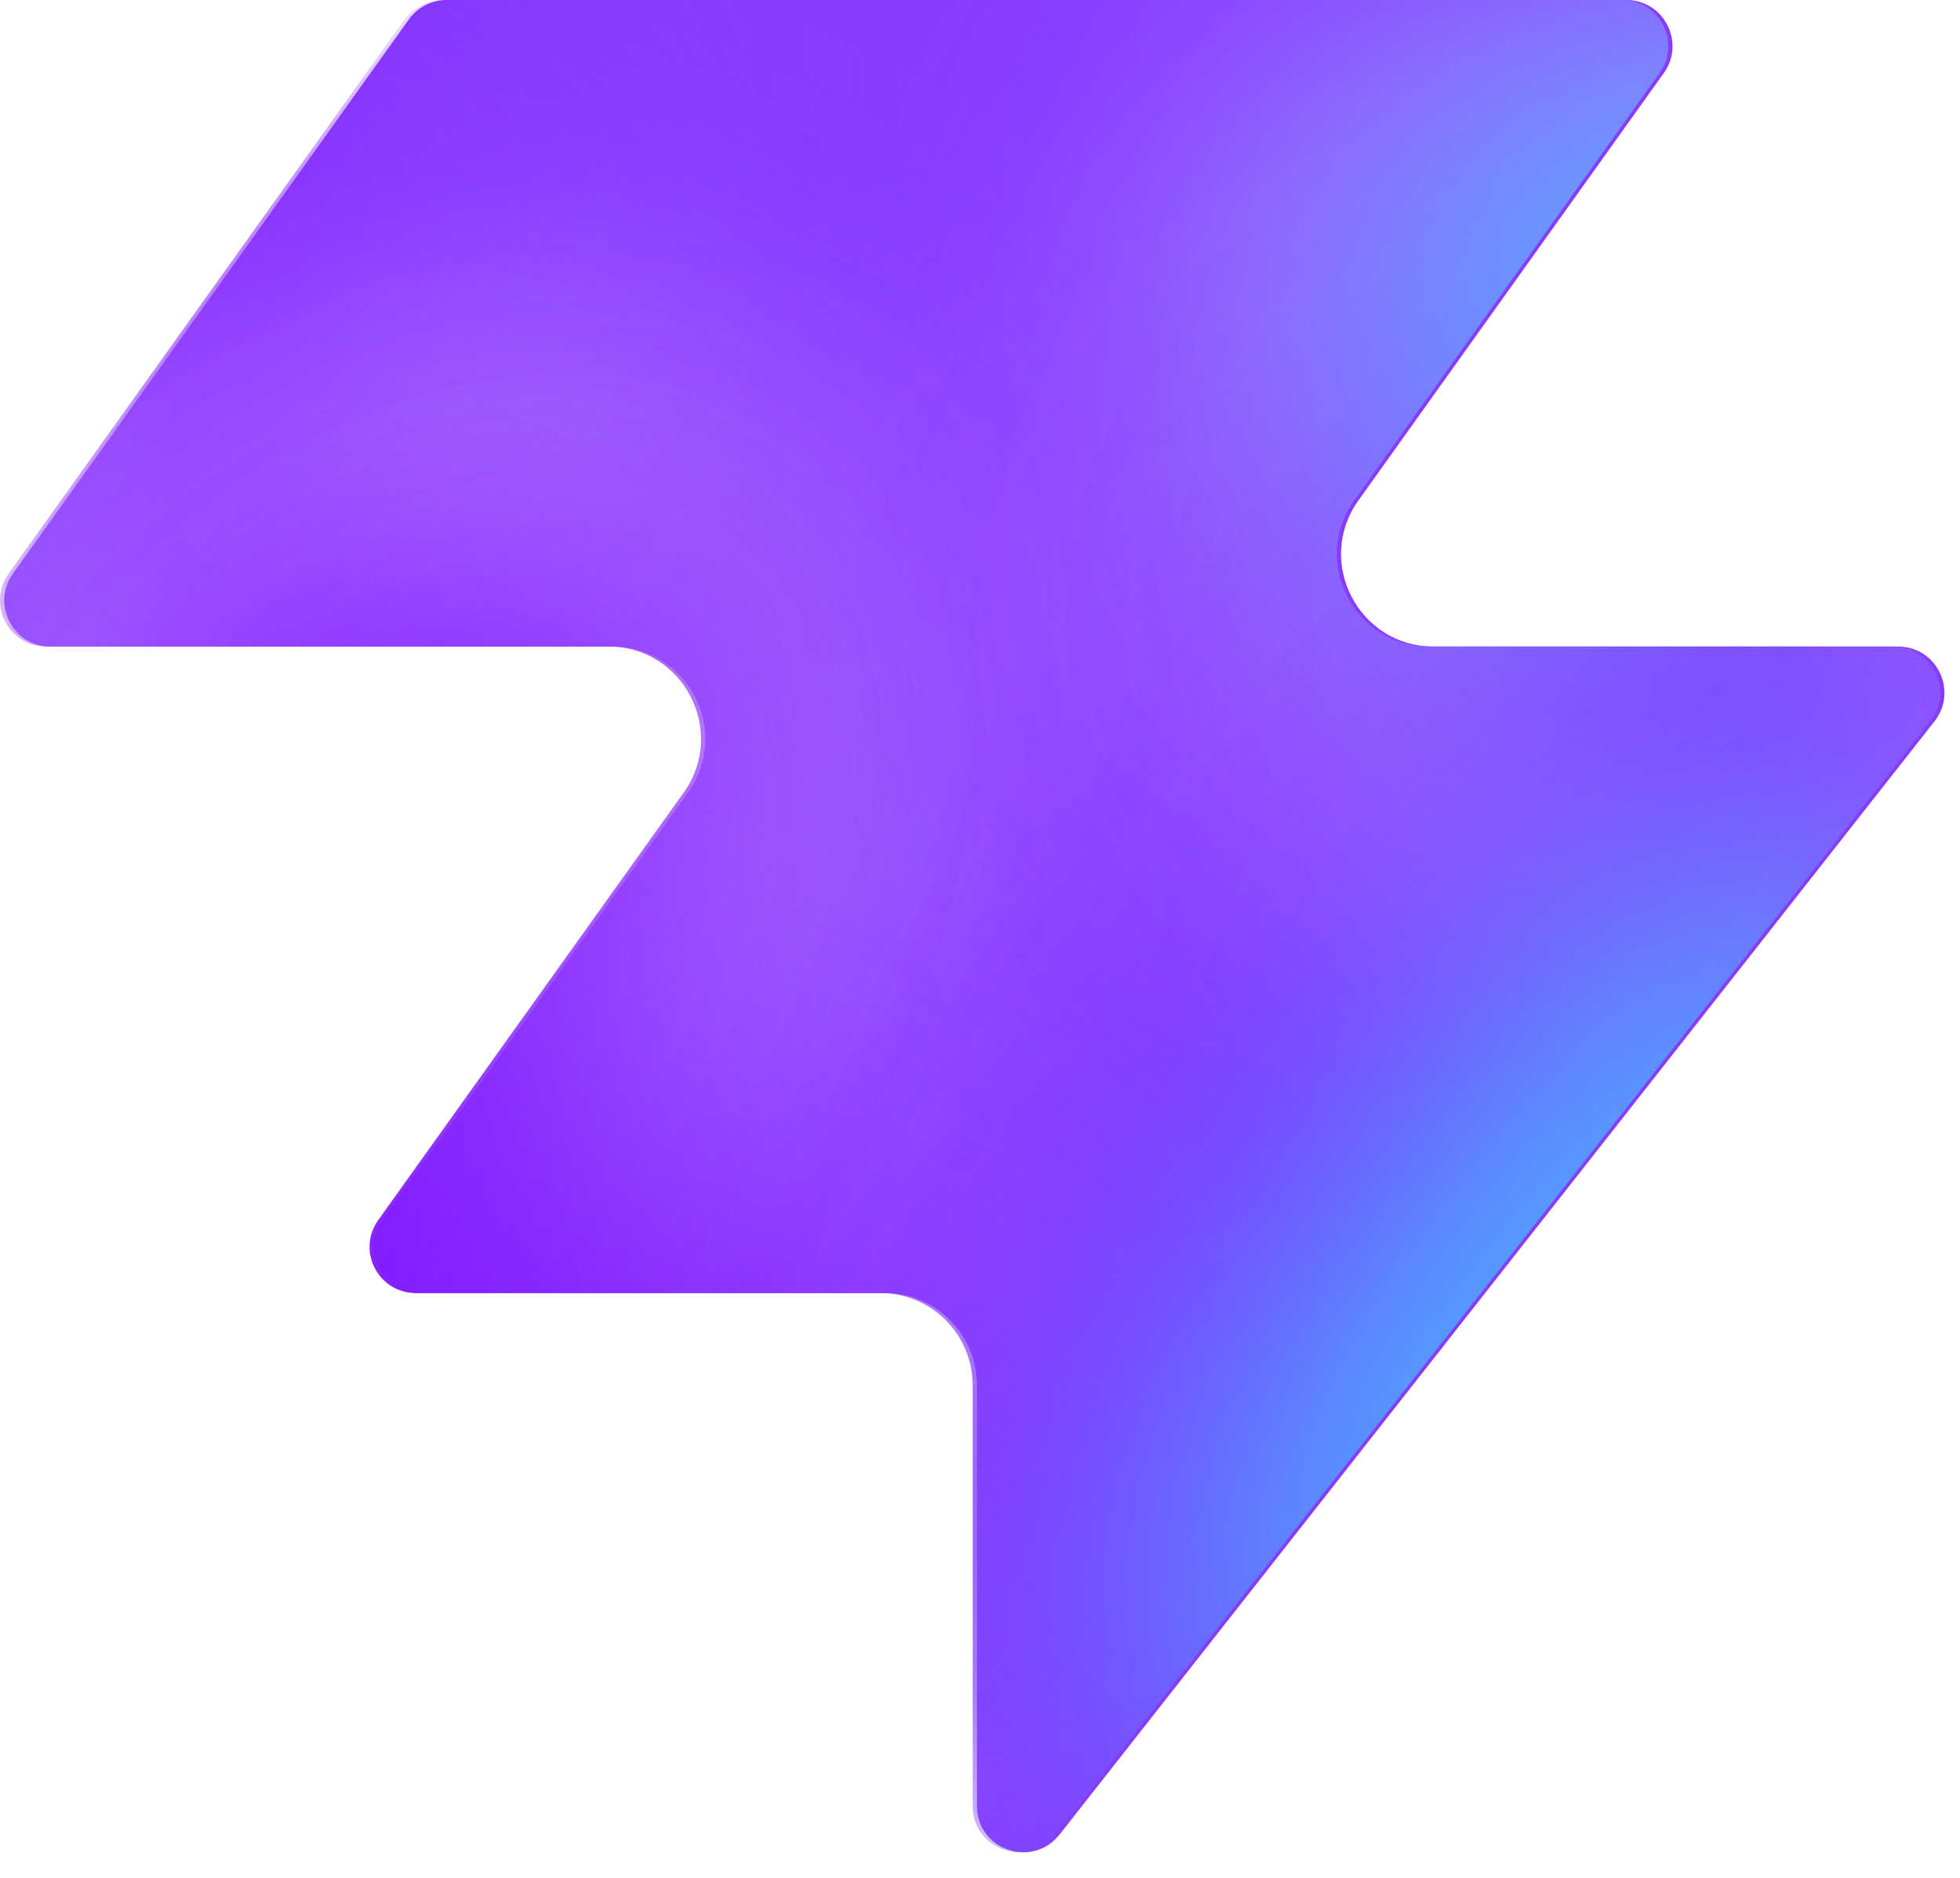
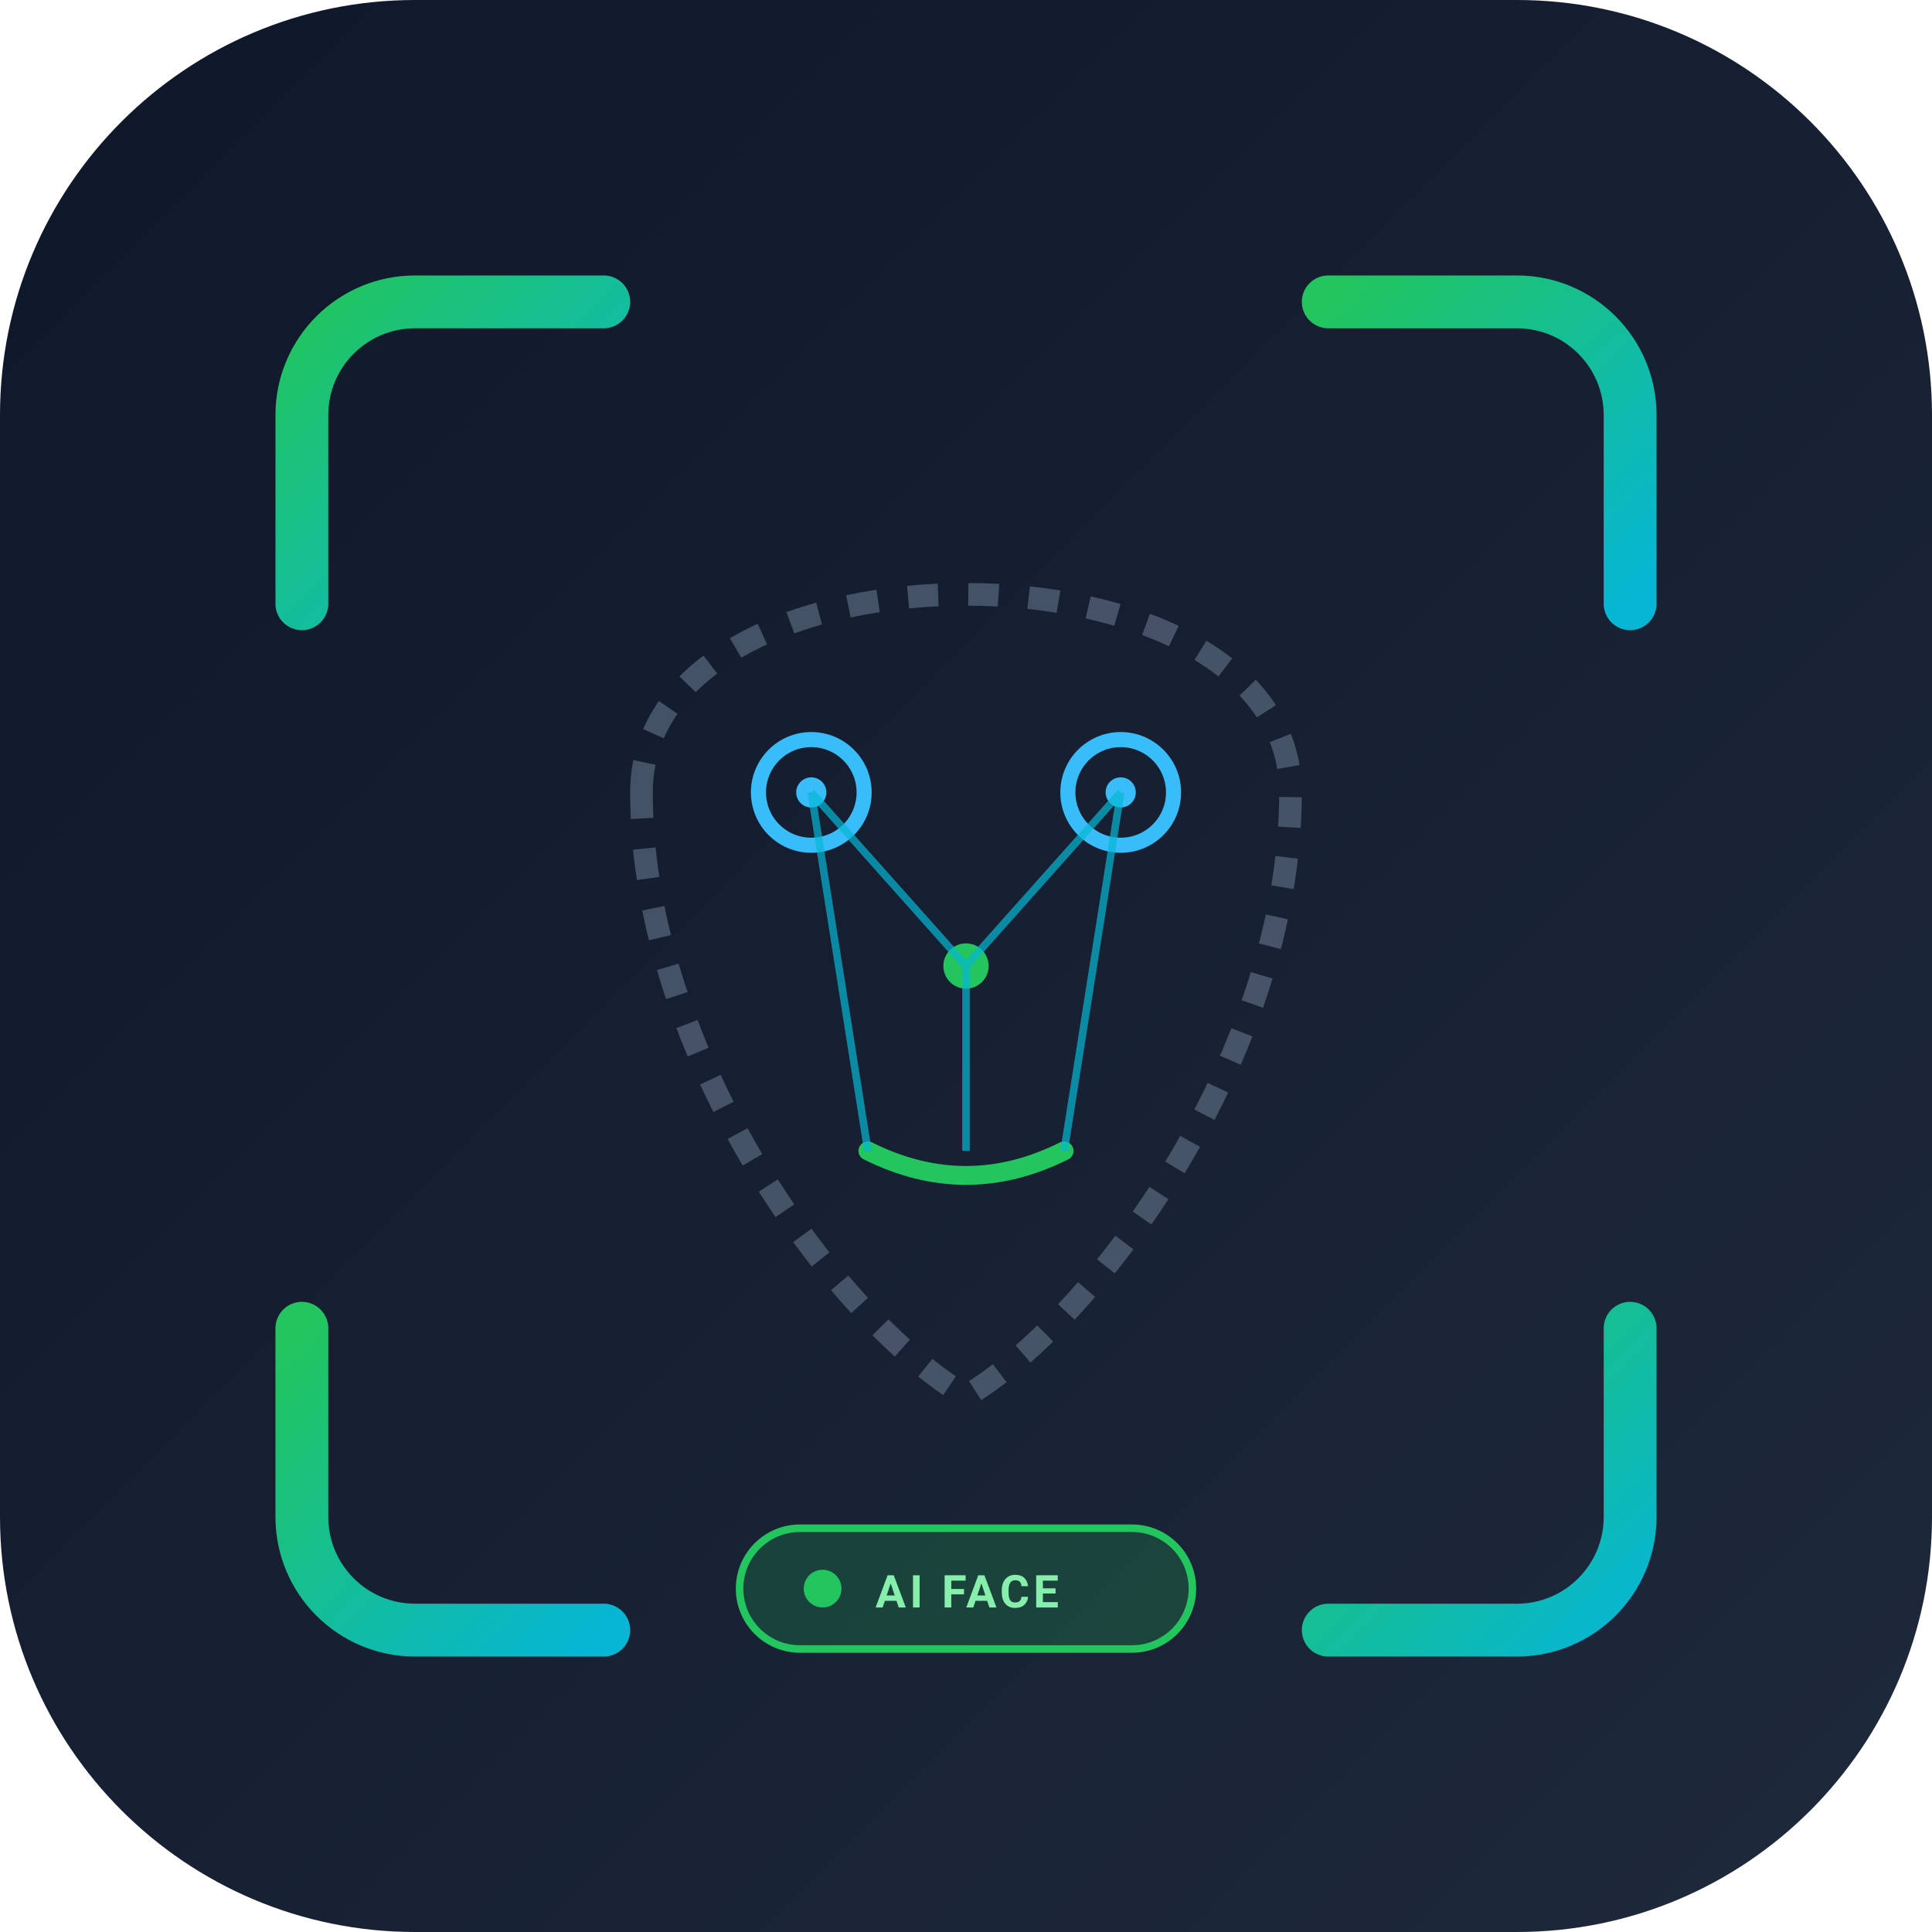
- <svg xmlns="http://www.w3.org/2000/svg" width="48" height="46" fill="none" viewBox="0 0 48 46">
-   <path fill="#863bff" d="M25.946 44.938c-.664.845-2.021.375-2.021-.698V33.937a2.26 2.26 0 0 0-2.262-2.262H10.287c-.92 0-1.456-1.04-.92-1.788l7.48-10.471c1.07-1.497 0-3.578-1.842-3.578H1.237c-.92 0-1.456-1.04-.92-1.788L10.013.474c.214-.297.556-.474.92-.474h28.894c.92 0 1.456 1.04.92 1.788l-7.48 10.471c-1.07 1.498 0 3.579 1.842 3.579h11.377c.943 0 1.473 1.088.89 1.83L25.947 44.94z" style="fill:#863bff;fill:color(display-p3 .525 .23 1);fill-opacity:1" />
-   <mask id="a" width="48" height="46" x="0" y="0" maskUnits="userSpaceOnUse" style="mask-type:alpha">
-     <path fill="#000" d="M25.842 44.938c-.664.844-2.021.375-2.021-.698V33.937a2.26 2.26 0 0 0-2.262-2.262H10.183c-.92 0-1.456-1.04-.92-1.788l7.48-10.471c1.07-1.498 0-3.579-1.842-3.579H1.133c-.92 0-1.456-1.04-.92-1.787L9.91.473c.214-.297.556-.474.92-.474h28.894c.92 0 1.456 1.04.92 1.788l-7.48 10.471c-1.07 1.498 0 3.578 1.842 3.578h11.377c.943 0 1.473 1.088.89 1.832L25.843 44.94z" style="fill:#000;fill-opacity:1" />
-   </mask>
-   <g mask="url(#a)">
-     <g filter="url(#b)">
-       <ellipse cx="5.508" cy="14.704" fill="#ede6ff" rx="5.508" ry="14.704" style="fill:#ede6ff;fill:color(display-p3 .927 .903 1);fill-opacity:1" transform="matrix(.00324 1 1 -.00324 -4.47 31.516)" />
-     </g>
-     <g filter="url(#c)">
-       <ellipse cx="10.399" cy="29.851" fill="#ede6ff" rx="10.399" ry="29.851" style="fill:#ede6ff;fill:color(display-p3 .927 .903 1);fill-opacity:1" transform="matrix(.00324 1 1 -.00324 -39.328 7.883)" />
-     </g>
-     <g filter="url(#d)">
-       <ellipse cx="5.508" cy="30.487" fill="#7e14ff" rx="5.508" ry="30.487" style="fill:#7e14ff;fill:color(display-p3 .492 .077 1);fill-opacity:1" transform="rotate(89.814 -25.913 -14.639)scale(1 -1)" />
-     </g>
-     <g filter="url(#e)">
-       <ellipse cx="5.508" cy="30.599" fill="#7e14ff" rx="5.508" ry="30.599" style="fill:#7e14ff;fill:color(display-p3 .492 .077 1);fill-opacity:1" transform="rotate(89.814 -32.644 -3.334)scale(1 -1)" />
-     </g>
-     <g filter="url(#f)">
-       <ellipse cx="5.508" cy="30.599" fill="#7e14ff" rx="5.508" ry="30.599" style="fill:#7e14ff;fill:color(display-p3 .492 .077 1);fill-opacity:1" transform="matrix(.00324 1 1 -.00324 -34.34 30.47)" />
-     </g>
-     <g filter="url(#g)">
-       <ellipse cx="14.072" cy="22.078" fill="#ede6ff" rx="14.072" ry="22.078" style="fill:#ede6ff;fill:color(display-p3 .927 .903 1);fill-opacity:1" transform="rotate(93.35 24.506 48.493)scale(-1 1)" />
-     </g>
-     <g filter="url(#h)">
-       <ellipse cx="3.47" cy="21.501" fill="#7e14ff" rx="3.47" ry="21.501" style="fill:#7e14ff;fill:color(display-p3 .492 .077 1);fill-opacity:1" transform="rotate(89.009 28.708 47.59)scale(-1 1)" />
-     </g>
-     <g filter="url(#i)">
-       <ellipse cx="3.47" cy="21.501" fill="#7e14ff" rx="3.47" ry="21.501" style="fill:#7e14ff;fill:color(display-p3 .492 .077 1);fill-opacity:1" transform="rotate(89.009 28.708 47.59)scale(-1 1)" />
-     </g>
-     <g filter="url(#j)">
-       <ellipse cx=".387" cy="8.972" fill="#7e14ff" rx="4.407" ry="29.108" style="fill:#7e14ff;fill:color(display-p3 .492 .077 1);fill-opacity:1" transform="rotate(39.51 .387 8.972)" />
-     </g>
-     <g filter="url(#k)">
-       <ellipse cx="47.523" cy="-6.092" fill="#7e14ff" rx="4.407" ry="29.108" style="fill:#7e14ff;fill:color(display-p3 .492 .077 1);fill-opacity:1" transform="rotate(37.892 47.523 -6.092)" />
-     </g>
-     <g filter="url(#l)">
-       <ellipse cx="41.412" cy="6.333" fill="#47bfff" rx="5.971" ry="9.665" style="fill:#47bfff;fill:color(display-p3 .28 .748 1);fill-opacity:1" transform="rotate(37.892 41.412 6.333)" />
-     </g>
-     <g filter="url(#m)">
-       <ellipse cx="-1.879" cy="38.332" fill="#7e14ff" rx="4.407" ry="29.108" style="fill:#7e14ff;fill:color(display-p3 .492 .077 1);fill-opacity:1" transform="rotate(37.892 -1.88 38.332)" />
-     </g>
-     <g filter="url(#n)">
-       <ellipse cx="-1.879" cy="38.332" fill="#7e14ff" rx="4.407" ry="29.108" style="fill:#7e14ff;fill:color(display-p3 .492 .077 1);fill-opacity:1" transform="rotate(37.892 -1.88 38.332)" />
-     </g>
-     <g filter="url(#o)">
-       <ellipse cx="35.651" cy="29.907" fill="#7e14ff" rx="4.407" ry="29.108" style="fill:#7e14ff;fill:color(display-p3 .492 .077 1);fill-opacity:1" transform="rotate(37.892 35.651 29.907)" />
-     </g>
-     <g filter="url(#p)">
-       <ellipse cx="38.418" cy="32.4" fill="#47bfff" rx="5.971" ry="15.297" style="fill:#47bfff;fill:color(display-p3 .28 .748 1);fill-opacity:1" transform="rotate(37.892 38.418 32.4)" />
-     </g>
-   </g>
+ <svg xmlns="http://www.w3.org/2000/svg" viewBox="0 0 512 512" width="100%" height="100%">
  <defs>
-     <filter id="b" width="60.045" height="41.654" x="-19.77" y="16.149" color-interpolation-filters="sRGB" filterUnits="userSpaceOnUse">
-       <feFlood flood-opacity="0" result="BackgroundImageFix" />
-       <feBlend in="SourceGraphic" in2="BackgroundImageFix" result="shape" />
-       <feGaussianBlur result="effect1_foregroundBlur_2002_17158" stdDeviation="7.659" />
-     </filter>
-     <filter id="c" width="90.34" height="51.437" x="-54.613" y="-7.533" color-interpolation-filters="sRGB" filterUnits="userSpaceOnUse">
-       <feFlood flood-opacity="0" result="BackgroundImageFix" />
-       <feBlend in="SourceGraphic" in2="BackgroundImageFix" result="shape" />
-       <feGaussianBlur result="effect1_foregroundBlur_2002_17158" stdDeviation="7.659" />
-     </filter>
-     <filter id="d" width="79.355" height="29.4" x="-49.64" y="2.03" color-interpolation-filters="sRGB" filterUnits="userSpaceOnUse">
-       <feFlood flood-opacity="0" result="BackgroundImageFix" />
-       <feBlend in="SourceGraphic" in2="BackgroundImageFix" result="shape" />
-       <feGaussianBlur result="effect1_foregroundBlur_2002_17158" stdDeviation="4.596" />
-     </filter>
-     <filter id="e" width="79.579" height="29.4" x="-45.045" y="20.029" color-interpolation-filters="sRGB" filterUnits="userSpaceOnUse">
-       <feFlood flood-opacity="0" result="BackgroundImageFix" />
-       <feBlend in="SourceGraphic" in2="BackgroundImageFix" result="shape" />
-       <feGaussianBlur result="effect1_foregroundBlur_2002_17158" stdDeviation="4.596" />
-     </filter>
-     <filter id="f" width="79.579" height="29.4" x="-43.513" y="21.178" color-interpolation-filters="sRGB" filterUnits="userSpaceOnUse">
-       <feFlood flood-opacity="0" result="BackgroundImageFix" />
-       <feBlend in="SourceGraphic" in2="BackgroundImageFix" result="shape" />
-       <feGaussianBlur result="effect1_foregroundBlur_2002_17158" stdDeviation="4.596" />
-     </filter>
-     <filter id="g" width="74.749" height="58.852" x="15.756" y="-17.901" color-interpolation-filters="sRGB" filterUnits="userSpaceOnUse">
-       <feFlood flood-opacity="0" result="BackgroundImageFix" />
-       <feBlend in="SourceGraphic" in2="BackgroundImageFix" result="shape" />
-       <feGaussianBlur result="effect1_foregroundBlur_2002_17158" stdDeviation="7.659" />
-     </filter>
-     <filter id="h" width="61.377" height="25.362" x="23.548" y="2.284" color-interpolation-filters="sRGB" filterUnits="userSpaceOnUse">
-       <feFlood flood-opacity="0" result="BackgroundImageFix" />
-       <feBlend in="SourceGraphic" in2="BackgroundImageFix" result="shape" />
-       <feGaussianBlur result="effect1_foregroundBlur_2002_17158" stdDeviation="4.596" />
-     </filter>
-     <filter id="i" width="61.377" height="25.362" x="23.548" y="2.284" color-interpolation-filters="sRGB" filterUnits="userSpaceOnUse">
-       <feFlood flood-opacity="0" result="BackgroundImageFix" />
-       <feBlend in="SourceGraphic" in2="BackgroundImageFix" result="shape" />
-       <feGaussianBlur result="effect1_foregroundBlur_2002_17158" stdDeviation="4.596" />
-     </filter>
-     <filter id="j" width="56.045" height="63.649" x="-27.636" y="-22.853" color-interpolation-filters="sRGB" filterUnits="userSpaceOnUse">
-       <feFlood flood-opacity="0" result="BackgroundImageFix" />
-       <feBlend in="SourceGraphic" in2="BackgroundImageFix" result="shape" />
-       <feGaussianBlur result="effect1_foregroundBlur_2002_17158" stdDeviation="4.596" />
-     </filter>
-     <filter id="k" width="54.814" height="64.646" x="20.116" y="-38.415" color-interpolation-filters="sRGB" filterUnits="userSpaceOnUse">
-       <feFlood flood-opacity="0" result="BackgroundImageFix" />
-       <feBlend in="SourceGraphic" in2="BackgroundImageFix" result="shape" />
-       <feGaussianBlur result="effect1_foregroundBlur_2002_17158" stdDeviation="4.596" />
-     </filter>
-     <filter id="l" width="33.541" height="35.313" x="24.641" y="-11.323" color-interpolation-filters="sRGB" filterUnits="userSpaceOnUse">
-       <feFlood flood-opacity="0" result="BackgroundImageFix" />
-       <feBlend in="SourceGraphic" in2="BackgroundImageFix" result="shape" />
-       <feGaussianBlur result="effect1_foregroundBlur_2002_17158" stdDeviation="4.596" />
-     </filter>
-     <filter id="m" width="54.814" height="64.646" x="-29.286" y="6.009" color-interpolation-filters="sRGB" filterUnits="userSpaceOnUse">
-       <feFlood flood-opacity="0" result="BackgroundImageFix" />
-       <feBlend in="SourceGraphic" in2="BackgroundImageFix" result="shape" />
-       <feGaussianBlur result="effect1_foregroundBlur_2002_17158" stdDeviation="4.596" />
-     </filter>
-     <filter id="n" width="54.814" height="64.646" x="-29.286" y="6.009" color-interpolation-filters="sRGB" filterUnits="userSpaceOnUse">
-       <feFlood flood-opacity="0" result="BackgroundImageFix" />
-       <feBlend in="SourceGraphic" in2="BackgroundImageFix" result="shape" />
-       <feGaussianBlur result="effect1_foregroundBlur_2002_17158" stdDeviation="4.596" />
-     </filter>
-     <filter id="o" width="54.814" height="64.646" x="8.244" y="-2.416" color-interpolation-filters="sRGB" filterUnits="userSpaceOnUse">
-       <feFlood flood-opacity="0" result="BackgroundImageFix" />
-       <feBlend in="SourceGraphic" in2="BackgroundImageFix" result="shape" />
-       <feGaussianBlur result="effect1_foregroundBlur_2002_17158" stdDeviation="4.596" />
-     </filter>
-     <filter id="p" width="39.409" height="43.623" x="18.713" y="10.588" color-interpolation-filters="sRGB" filterUnits="userSpaceOnUse">
-       <feFlood flood-opacity="0" result="BackgroundImageFix" />
-       <feBlend in="SourceGraphic" in2="BackgroundImageFix" result="shape" />
-       <feGaussianBlur result="effect1_foregroundBlur_2002_17158" stdDeviation="4.596" />
+     <linearGradient id="bgGrad" x1="0%" y1="0%" x2="100%" y2="100%">
+       <stop offset="0%" stop-color="#0f172a" />
+       <stop offset="100%" stop-color="#1e293b" />
+     </linearGradient>
+     <linearGradient id="accentGrad" x1="0%" y1="0%" x2="100%" y2="100%">
+       <stop offset="0%" stop-color="#22c55e" />
+       <stop offset="100%" stop-color="#06b6d4" />
+     </linearGradient>
+     <linearGradient id="beamGrad" x1="0%" y1="0%" x2="100%" y2="0%">
+       <stop offset="0%" stop-color="rgba(34, 197, 94, 0)" />
+       <stop offset="50%" stop-color="rgba(34, 197, 94, 0.85)" />
+       <stop offset="100%" stop-color="rgba(34, 197, 94, 0)" />
+     </linearGradient>
+     <filter id="glow" x="-20%" y="-20%" width="140%" height="140%">
+       <feGaussianBlur stdDeviation="8" result="blur" />
+       <feComposite in="SourceGraphic" in2="blur" operator="over" />
    </filter>
  </defs>
+   <rect width="512" height="512" rx="110" fill="url(#bgGrad)" />
+   <g stroke="url(#accentGrad)" stroke-width="14" stroke-linecap="round" fill="none">
+     <path d="M 80 160 L 80 110 A 30 30 0 0 1 110 80 L 160 80" />
+     <path d="M 352 80 L 402 80 A 30 30 0 0 1 432 110 L 432 160" />
+     <path d="M 80 352 L 80 402 A 30 30 0 0 0 110 432 L 160 432" />
+     <path d="M 352 432 L 402 432 A 30 30 0 0 0 432 402 L 432 352" />
+   </g>
+   <line x1="80" y1="256" x2="432" y2="256" stroke="url(#beamGrad)" stroke-width="8" />
+   <path d="M 170 210 C 170 140, 342 140, 342 210 C 342 280, 290 350, 256 370 C 222 350, 170 280, 170 210 Z" fill="none" stroke="#64748b" stroke-width="6" stroke-dasharray="8 8" opacity="0.6" />
+   <circle cx="215" cy="210" r="14" fill="none" stroke="#38bdf8" stroke-width="4" />
+   <circle cx="215" cy="210" r="4" fill="#38bdf8" />
+   <circle cx="297" cy="210" r="14" fill="none" stroke="#38bdf8" stroke-width="4" />
+   <circle cx="297" cy="210" r="4" fill="#38bdf8" />
+   <circle cx="256" cy="256" r="6" fill="#22c55e" />
+   <path d="M 230 305 Q 256 318 282 305" fill="none" stroke="#22c55e" stroke-width="5" stroke-linecap="round" />
+   <g stroke="#06b6d4" stroke-width="2" opacity="0.7">
+     <line x1="215" y1="210" x2="256" y2="256" />
+     <line x1="297" y1="210" x2="256" y2="256" />
+     <line x1="256" y1="256" x2="256" y2="305" />
+     <line x1="215" y1="210" x2="230" y2="305" />
+     <line x1="297" y1="210" x2="282" y2="305" />
+   </g>
+   <g transform="translate(196, 405)">
+     <rect width="120" height="32" rx="16" fill="rgba(34, 197, 94, 0.2)" stroke="#22c55e" stroke-width="2" />
+     <circle cx="22" cy="16" r="5" fill="#22c55e" />
+     <text x="36" y="21" font-family="-apple-system, BlinkMacSystemFont, 'Segoe UI', Roboto, sans-serif" font-size="12" font-weight="bold" fill="#86efac" letter-spacing="1">AI FACE</text>
+   </g>
</svg>
